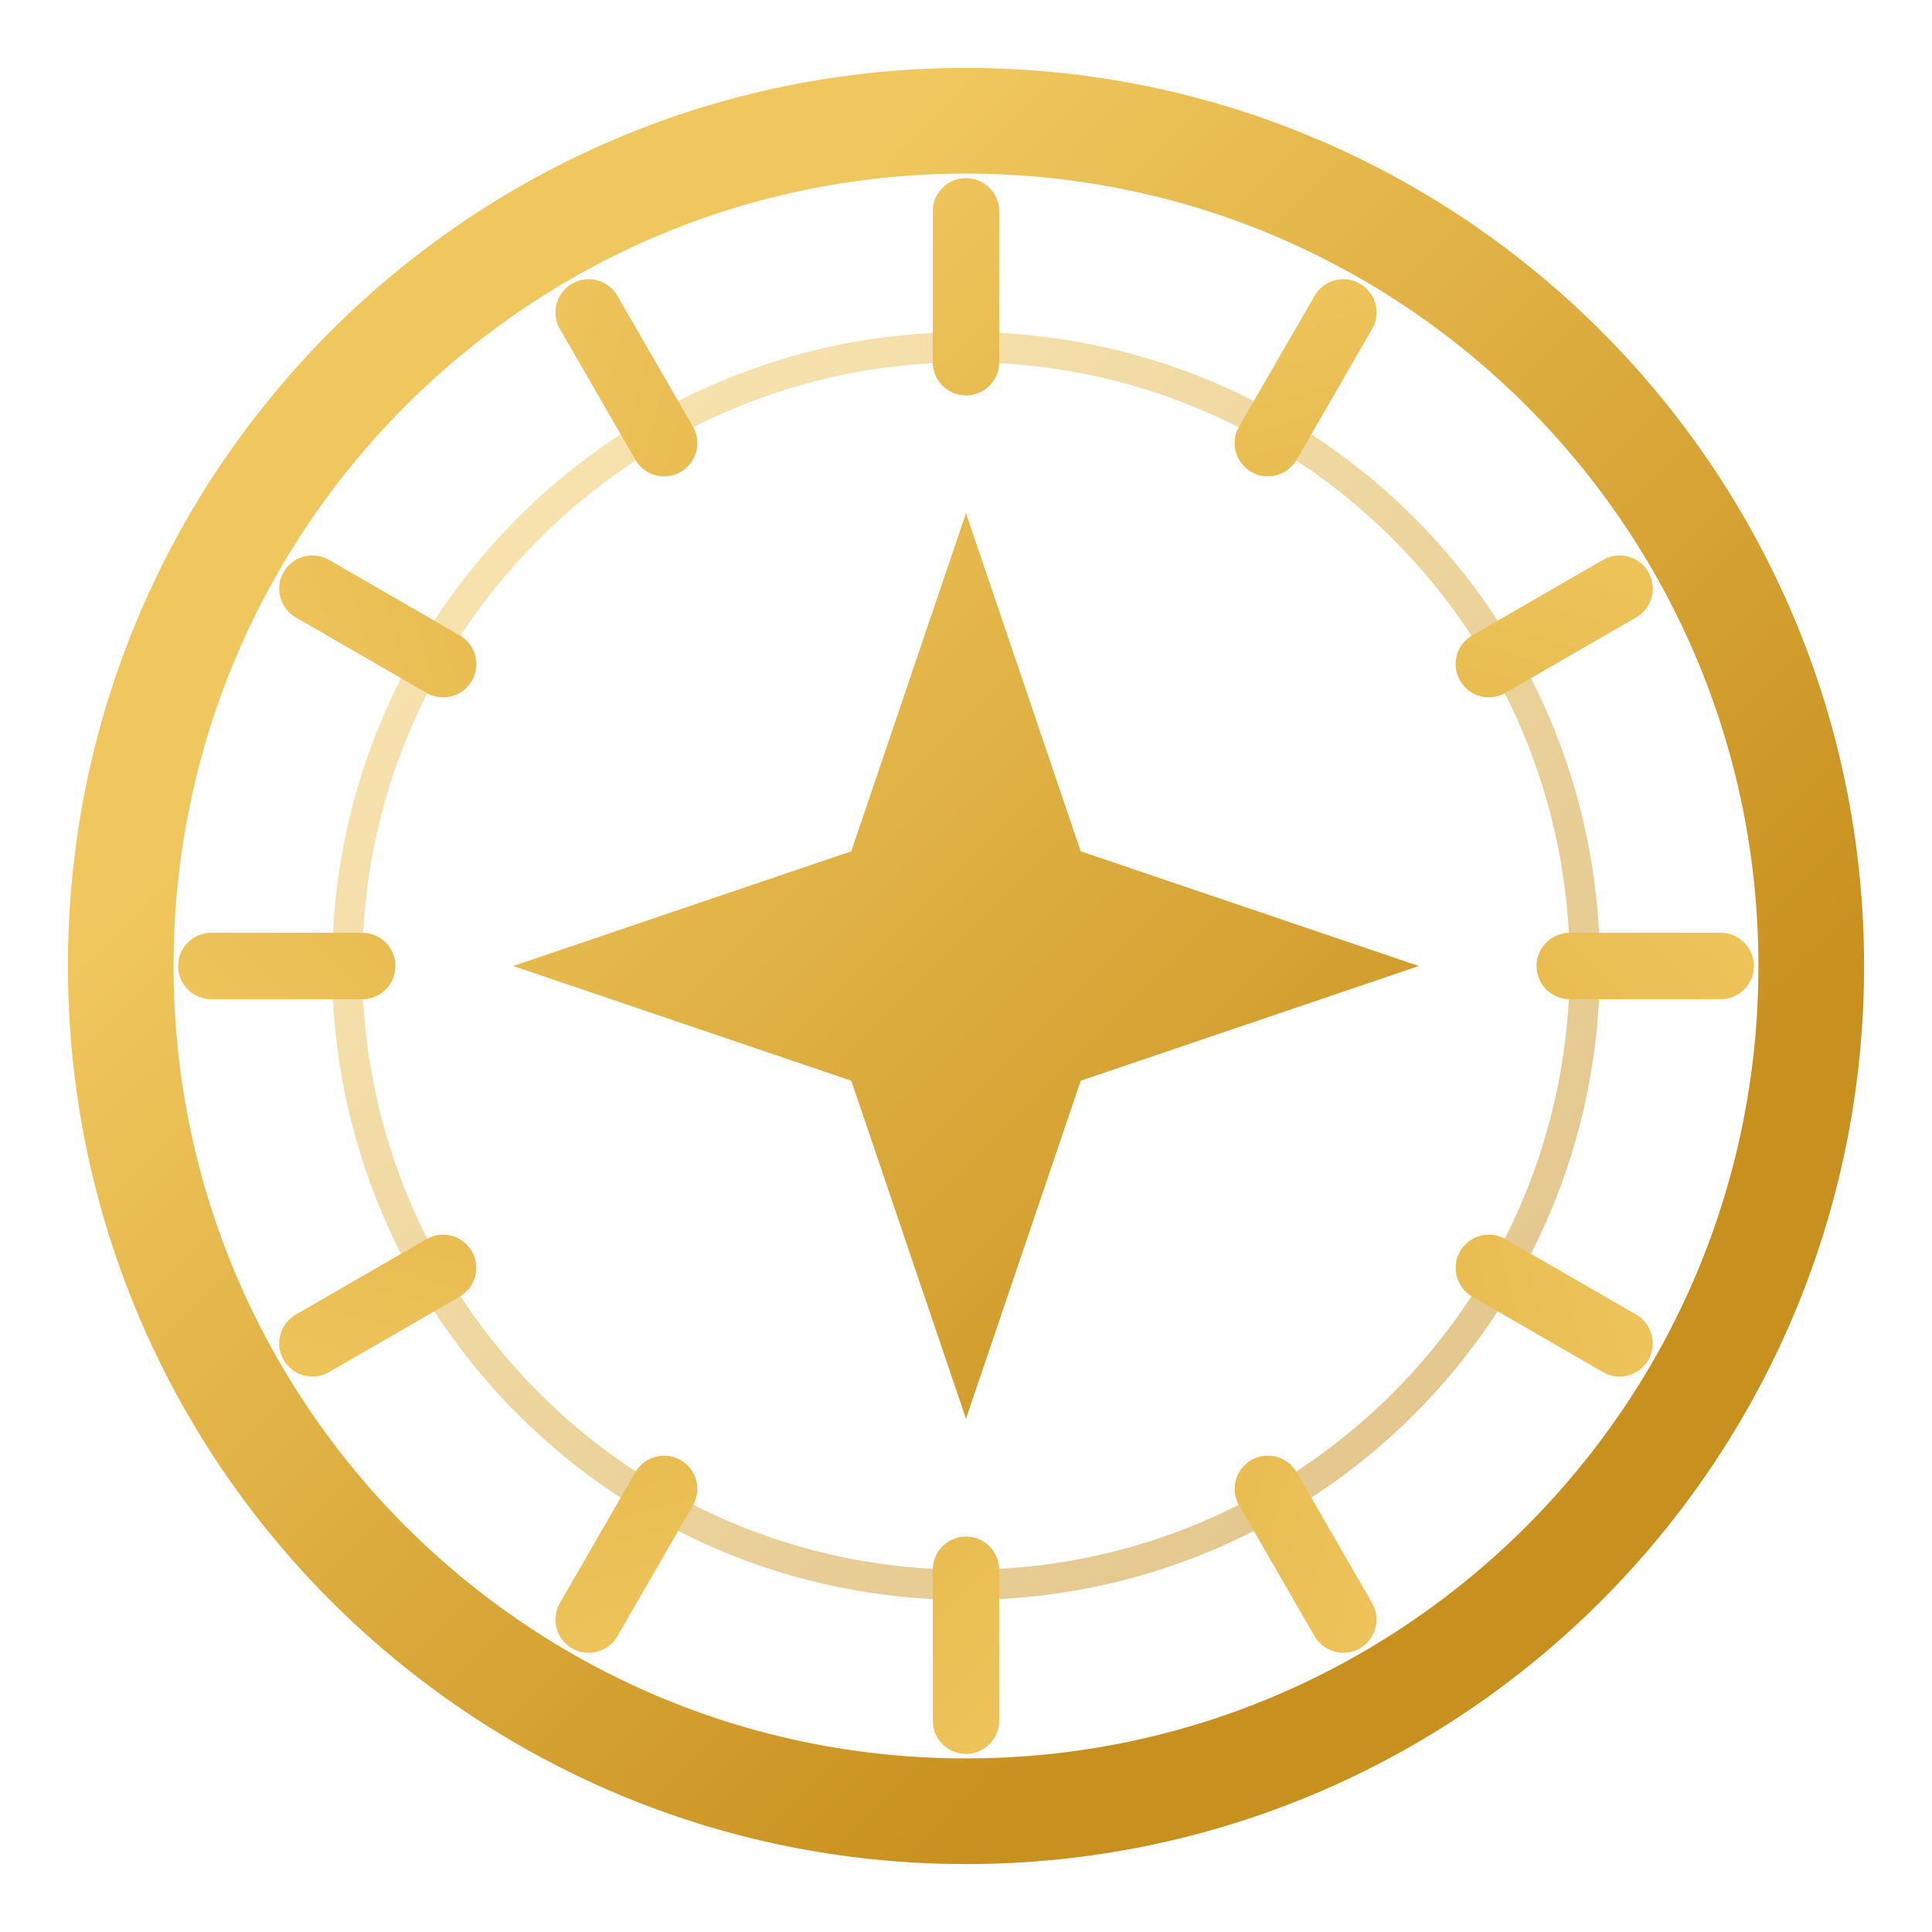
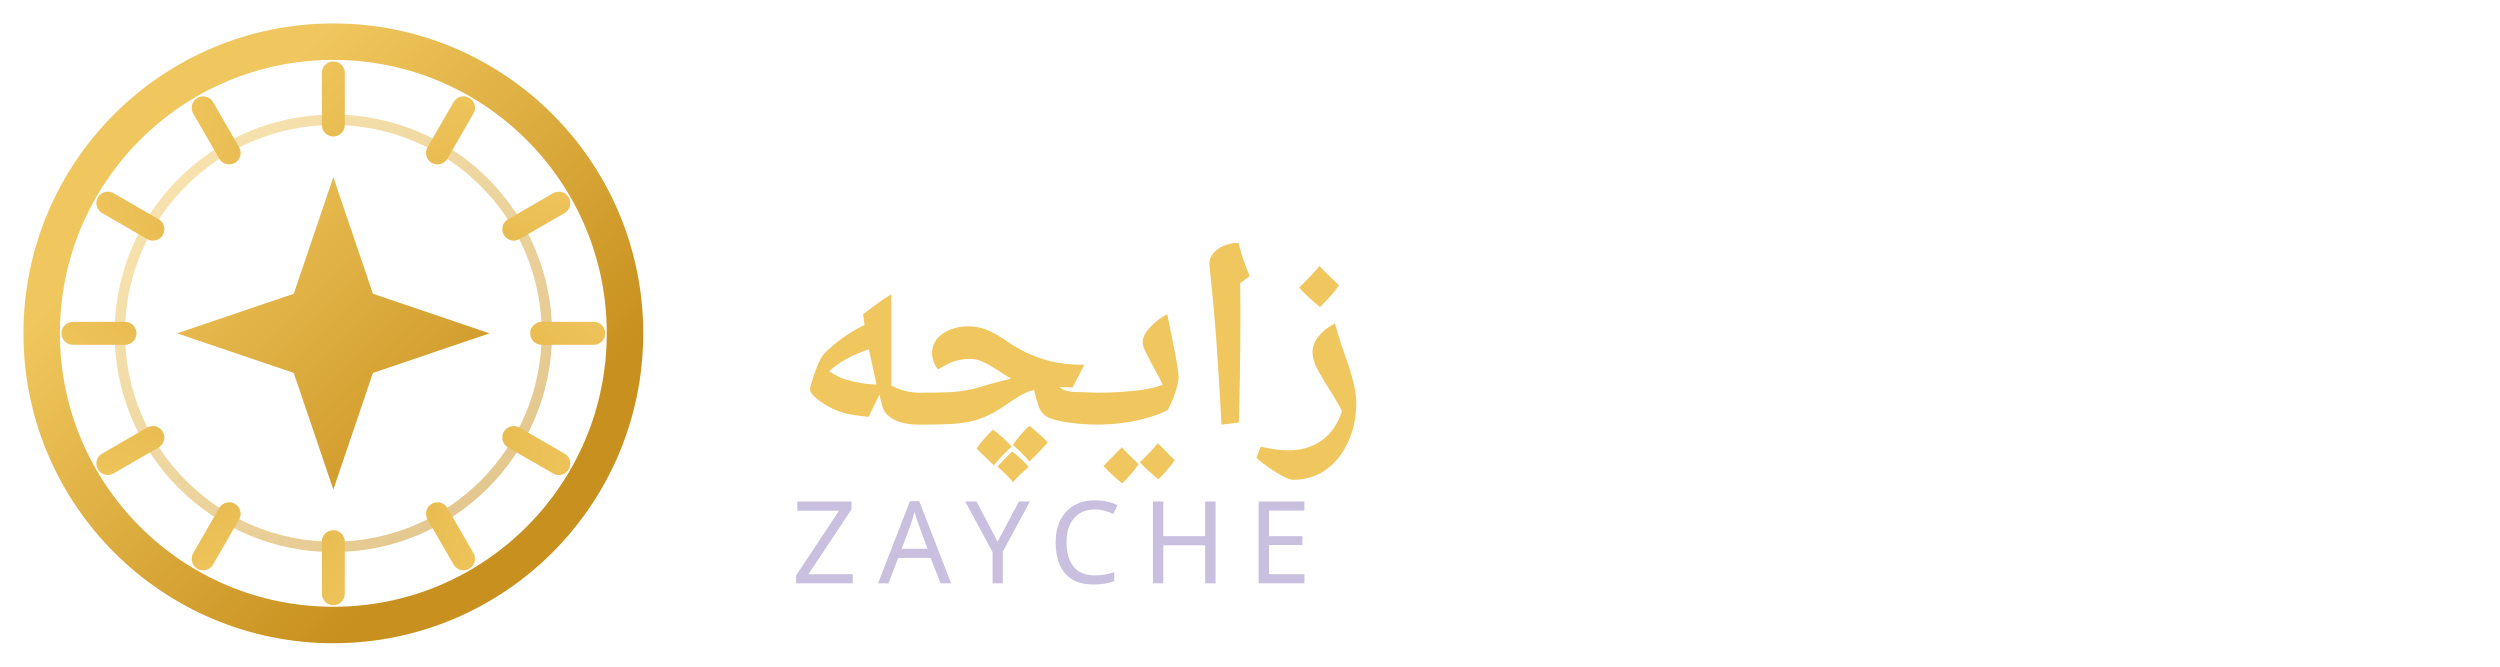
- <svg xmlns="http://www.w3.org/2000/svg" viewBox="0 0 64 64" role="img" aria-label="زایچه">
+ <svg xmlns="http://www.w3.org/2000/svg" viewBox="0 0 240 64" role="img" aria-label="زایچه">
  <defs>
    <linearGradient id="zgold" gradientUnits="userSpaceOnUse" x1="17" y1="17" x2="47" y2="47">
      <stop offset="0" stop-color="#F0C75E" />
      <stop offset="1" stop-color="#C8901E" />
    </linearGradient>
  </defs>
-   <circle cx="32" cy="32" r="28" fill="none" stroke="url(#zgold)" stroke-width="3.5" />
-   <circle cx="32" cy="32" r="20.5" fill="none" stroke="url(#zgold)" stroke-width="1" opacity="0.5" />
-   <g stroke="url(#zgold)" stroke-width="2.2" stroke-linecap="round">
-     <line x1="32" y1="7" x2="32" y2="12" transform="rotate(0 32 32)" />
-     <line x1="32" y1="7" x2="32" y2="12" transform="rotate(30 32 32)" />
-     <line x1="32" y1="7" x2="32" y2="12" transform="rotate(60 32 32)" />
-     <line x1="32" y1="7" x2="32" y2="12" transform="rotate(90 32 32)" />
-     <line x1="32" y1="7" x2="32" y2="12" transform="rotate(120 32 32)" />
-     <line x1="32" y1="7" x2="32" y2="12" transform="rotate(150 32 32)" />
-     <line x1="32" y1="7" x2="32" y2="12" transform="rotate(180 32 32)" />
-     <line x1="32" y1="7" x2="32" y2="12" transform="rotate(210 32 32)" />
-     <line x1="32" y1="7" x2="32" y2="12" transform="rotate(240 32 32)" />
-     <line x1="32" y1="7" x2="32" y2="12" transform="rotate(270 32 32)" />
-     <line x1="32" y1="7" x2="32" y2="12" transform="rotate(300 32 32)" />
-     <line x1="32" y1="7" x2="32" y2="12" transform="rotate(330 32 32)" />
+   <g transform="translate(0,0)">
+     <circle cx="32" cy="32" r="28" fill="none" stroke="url(#zgold)" stroke-width="3.5" />
+     <circle cx="32" cy="32" r="20.5" fill="none" stroke="url(#zgold)" stroke-width="1" opacity="0.5" />
+     <g stroke="url(#zgold)" stroke-width="2.2" stroke-linecap="round">
+       <line x1="32" y1="7" x2="32" y2="12" transform="rotate(0 32 32)" />
+       <line x1="32" y1="7" x2="32" y2="12" transform="rotate(30 32 32)" />
+       <line x1="32" y1="7" x2="32" y2="12" transform="rotate(60 32 32)" />
+       <line x1="32" y1="7" x2="32" y2="12" transform="rotate(90 32 32)" />
+       <line x1="32" y1="7" x2="32" y2="12" transform="rotate(120 32 32)" />
+       <line x1="32" y1="7" x2="32" y2="12" transform="rotate(150 32 32)" />
+       <line x1="32" y1="7" x2="32" y2="12" transform="rotate(180 32 32)" />
+       <line x1="32" y1="7" x2="32" y2="12" transform="rotate(210 32 32)" />
+       <line x1="32" y1="7" x2="32" y2="12" transform="rotate(240 32 32)" />
+       <line x1="32" y1="7" x2="32" y2="12" transform="rotate(270 32 32)" />
+       <line x1="32" y1="7" x2="32" y2="12" transform="rotate(300 32 32)" />
+       <line x1="32" y1="7" x2="32" y2="12" transform="rotate(330 32 32)" />
+     </g>
+     <path d="M32 17 L35.8 28.2 L47 32 L35.8 35.8 L32 47 L28.2 35.8 L17 32 L28.2 28.2 Z" fill="url(#zgold)" />
  </g>
-   <path d="M32 17 L35.8 28.2 L47 32 L35.8 35.8 L32 47 L28.2 35.8 L17 32 L28.2 28.2 Z" fill="url(#zgold)" />
+   <text x="76" y="41" font-family="Vazirmatn, 'Noto Naskh Arabic', Tahoma, sans-serif" font-size="26" font-weight="700" fill="#F0C75E">زایچه</text>
+   <text x="76" y="56" font-family="Vazirmatn, 'Noto Naskh Arabic', Tahoma, sans-serif" font-size="11" fill="#C9C0E0" letter-spacing="2">ZAYCHE</text>
</svg>
